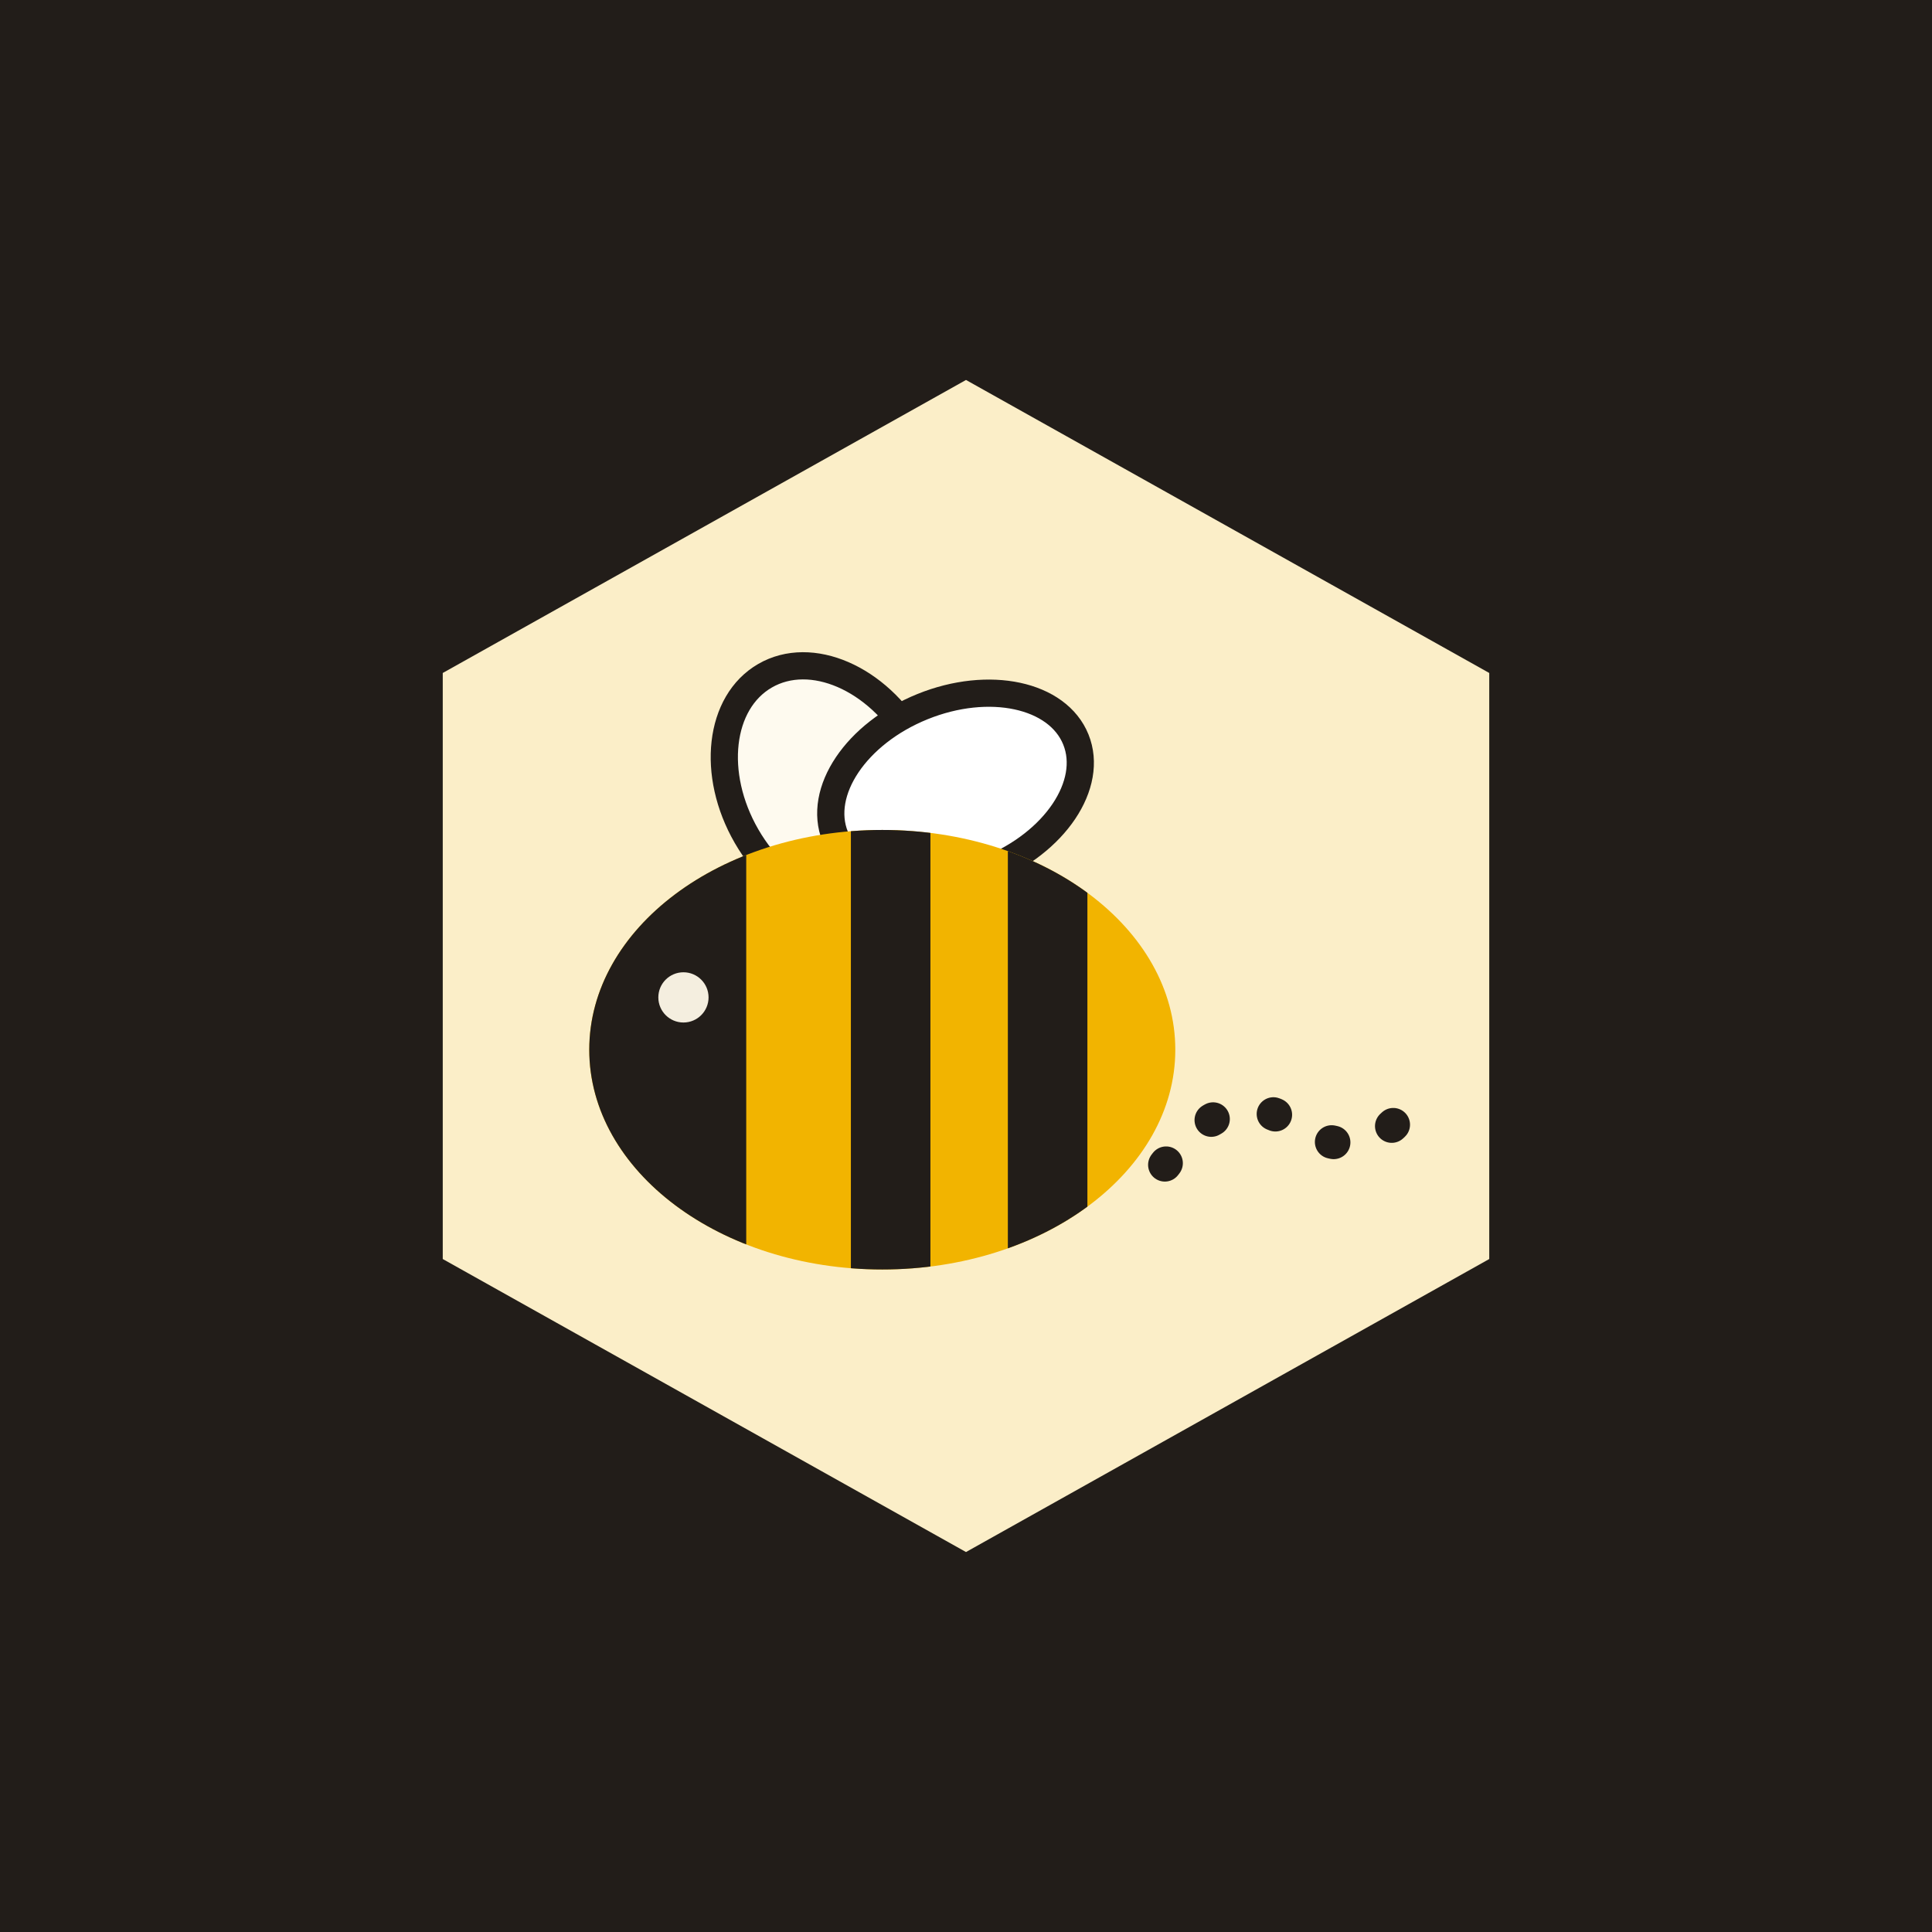
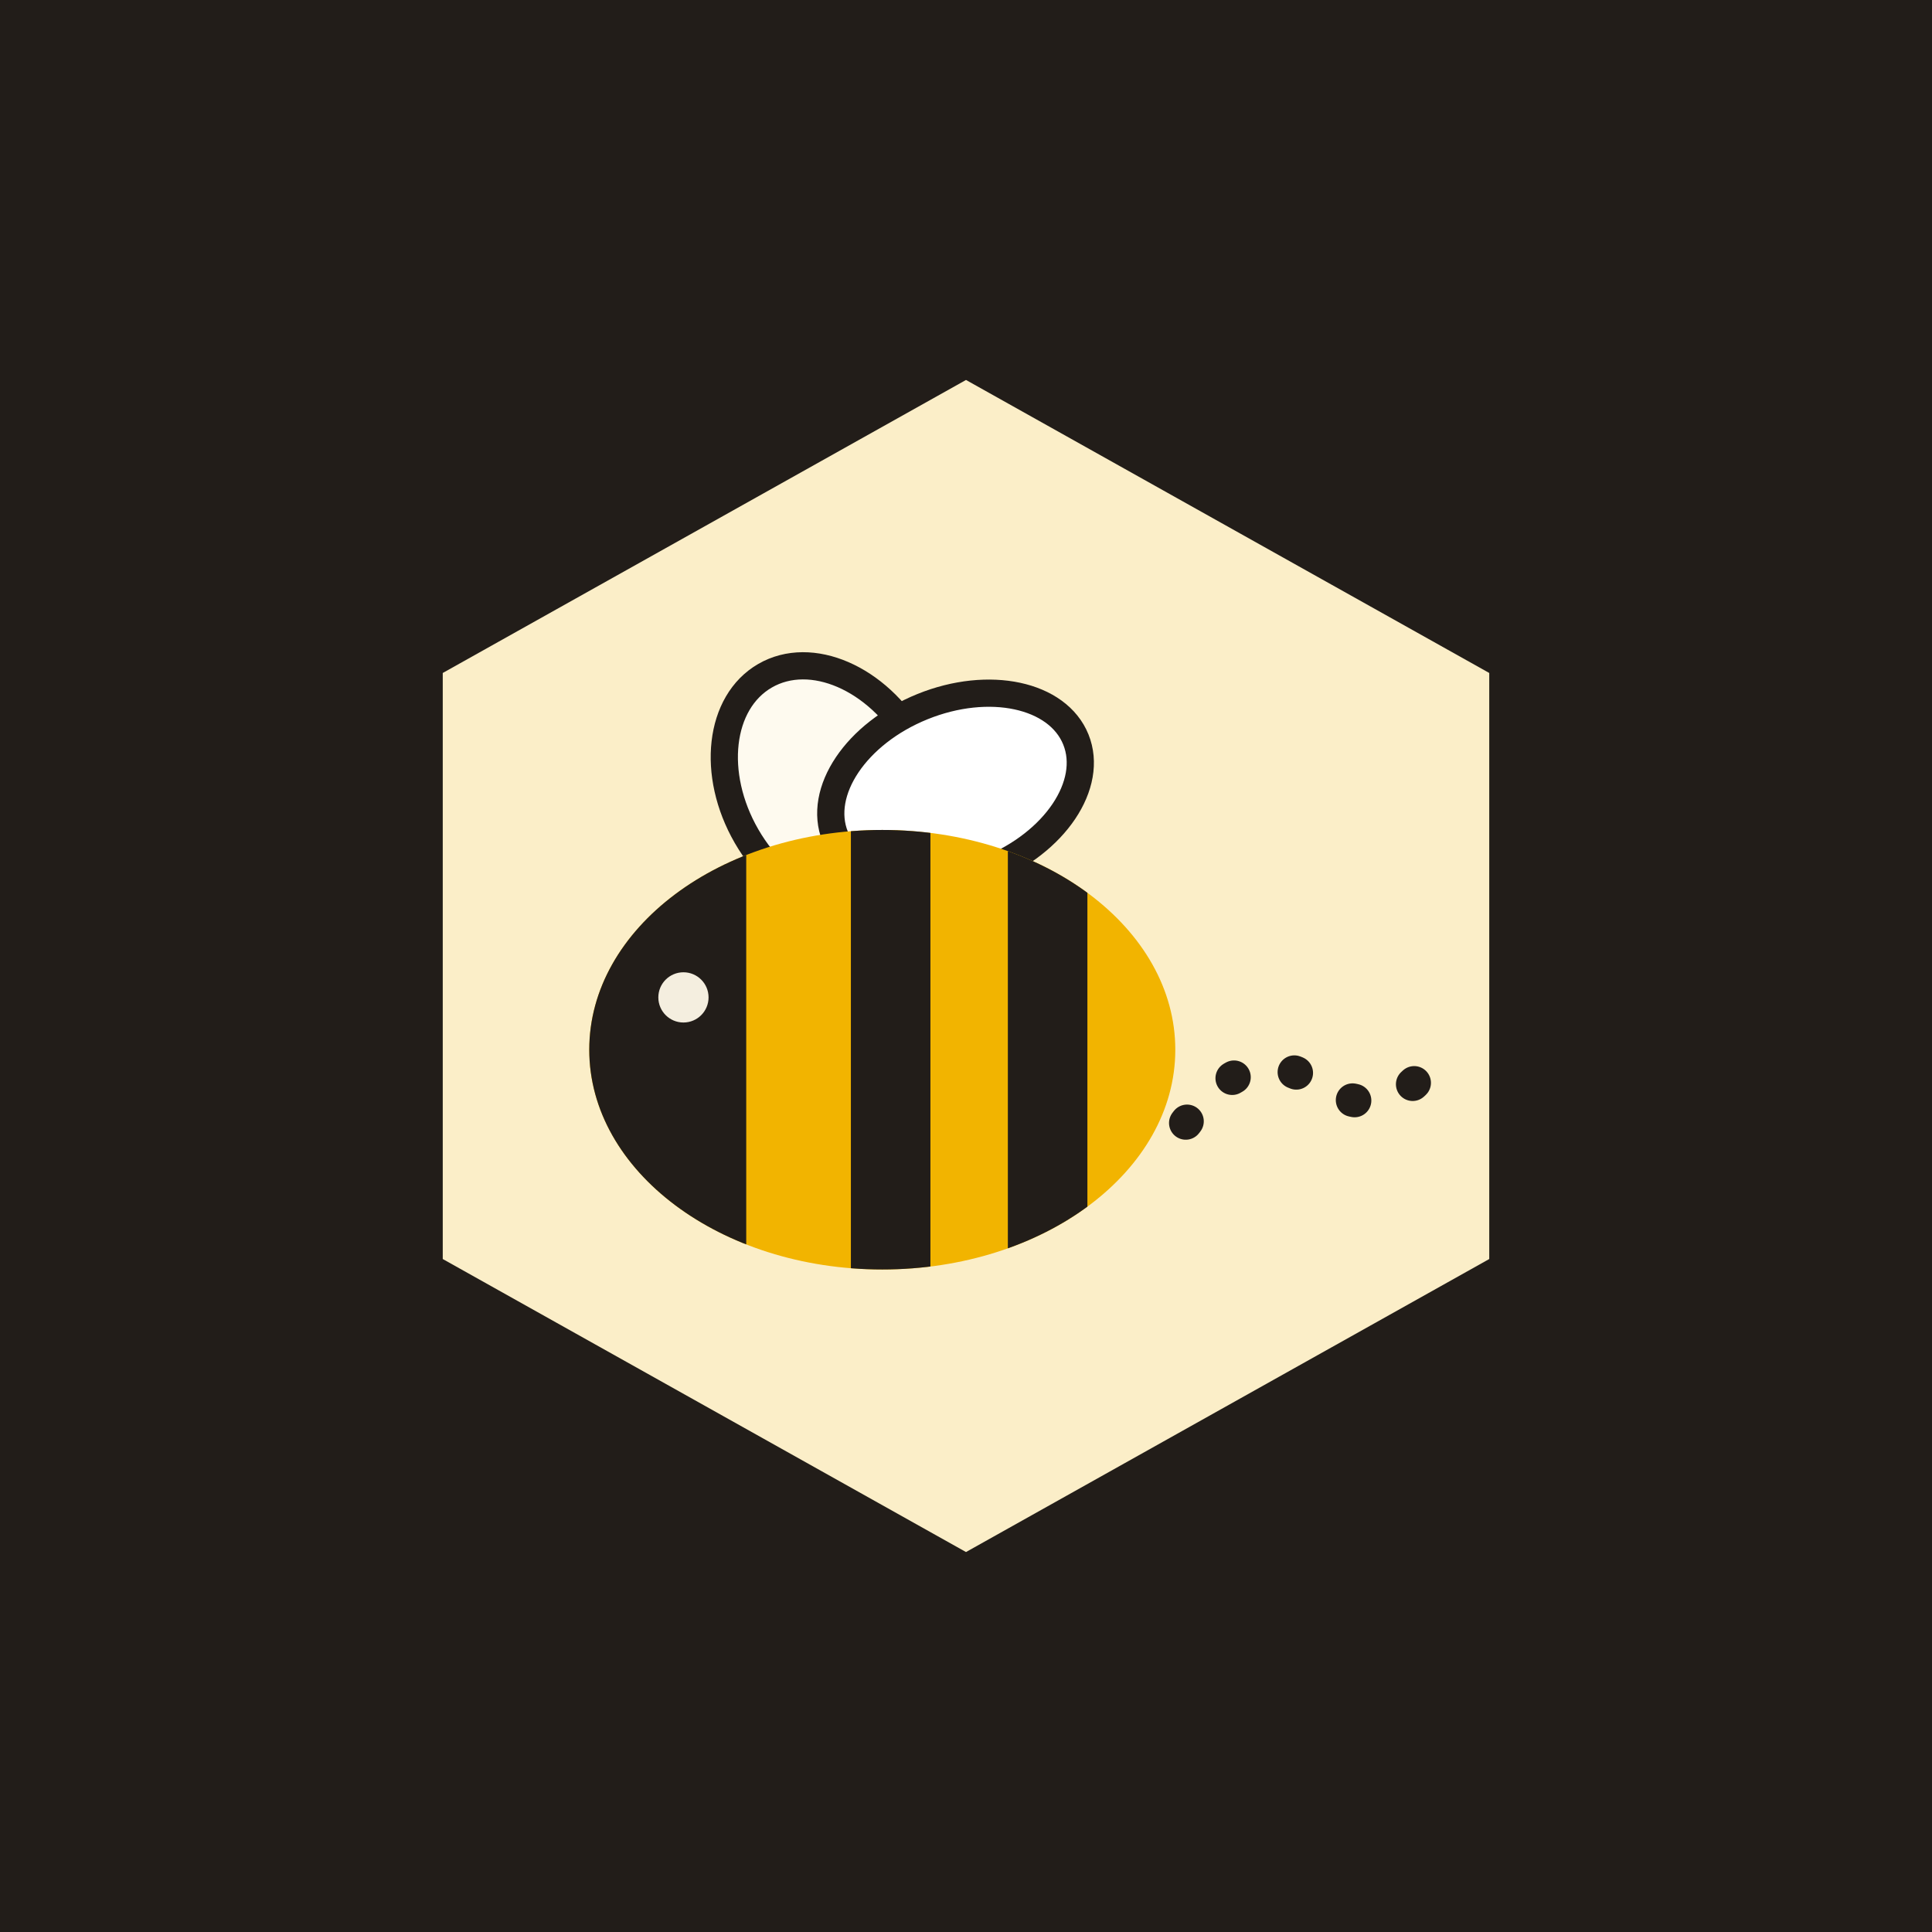
<svg xmlns="http://www.w3.org/2000/svg" viewBox="0 0 60 60">
  <rect width="60" height="60" fill="#221D19" />
  <g transform="translate(10.5 10.5) scale(0.65)">
    <polygon points="30,2 55,16 55,44 30,58 5,44 5,16" fill="#FBEEC8" />
    <clipPath id="bb">
      <ellipse cx="26" cy="34" rx="14" ry="10.5" />
    </clipPath>
-     <path d="M39.5 39.5 q3 -4 6 -2 t5 0" fill="none" stroke="#221D19" stroke-width="1.6" stroke-linecap="round" stroke-dasharray="0.1 3" />
+     <path d="M40.5 37.5 q3 -4 6 -2 t5 0" fill="none" stroke="#221D19" stroke-width="1.6" stroke-linecap="round" stroke-dasharray="0.1 3" />
    <ellipse cx="23.5" cy="21.5" rx="4.6" ry="6.2" transform="rotate(-30 23.5 21.5)" fill="#FFFFFF" fill-opacity=".7" stroke="#221D19" stroke-width="1.3" />
    <ellipse cx="29.5" cy="21.5" rx="6.2" ry="4.2" transform="rotate(-22 29.5 21.5)" fill="#FFFFFF" stroke="#221D19" stroke-width="1.3" />
    <g clip-path="url(#bb)">
      <rect x="10" y="22" width="32" height="24" fill="#F2B400" />
      <rect x="10" y="22" width="9.5" height="24" fill="#221D19" />
      <rect x="24.5" y="22" width="3.8" height="24" fill="#221D19" />
      <rect x="32" y="22" width="3.8" height="24" fill="#221D19" />
    </g>
    <circle cx="16.5" cy="31.5" r="1.2" fill="#F4EEDF" />
  </g>
</svg>
